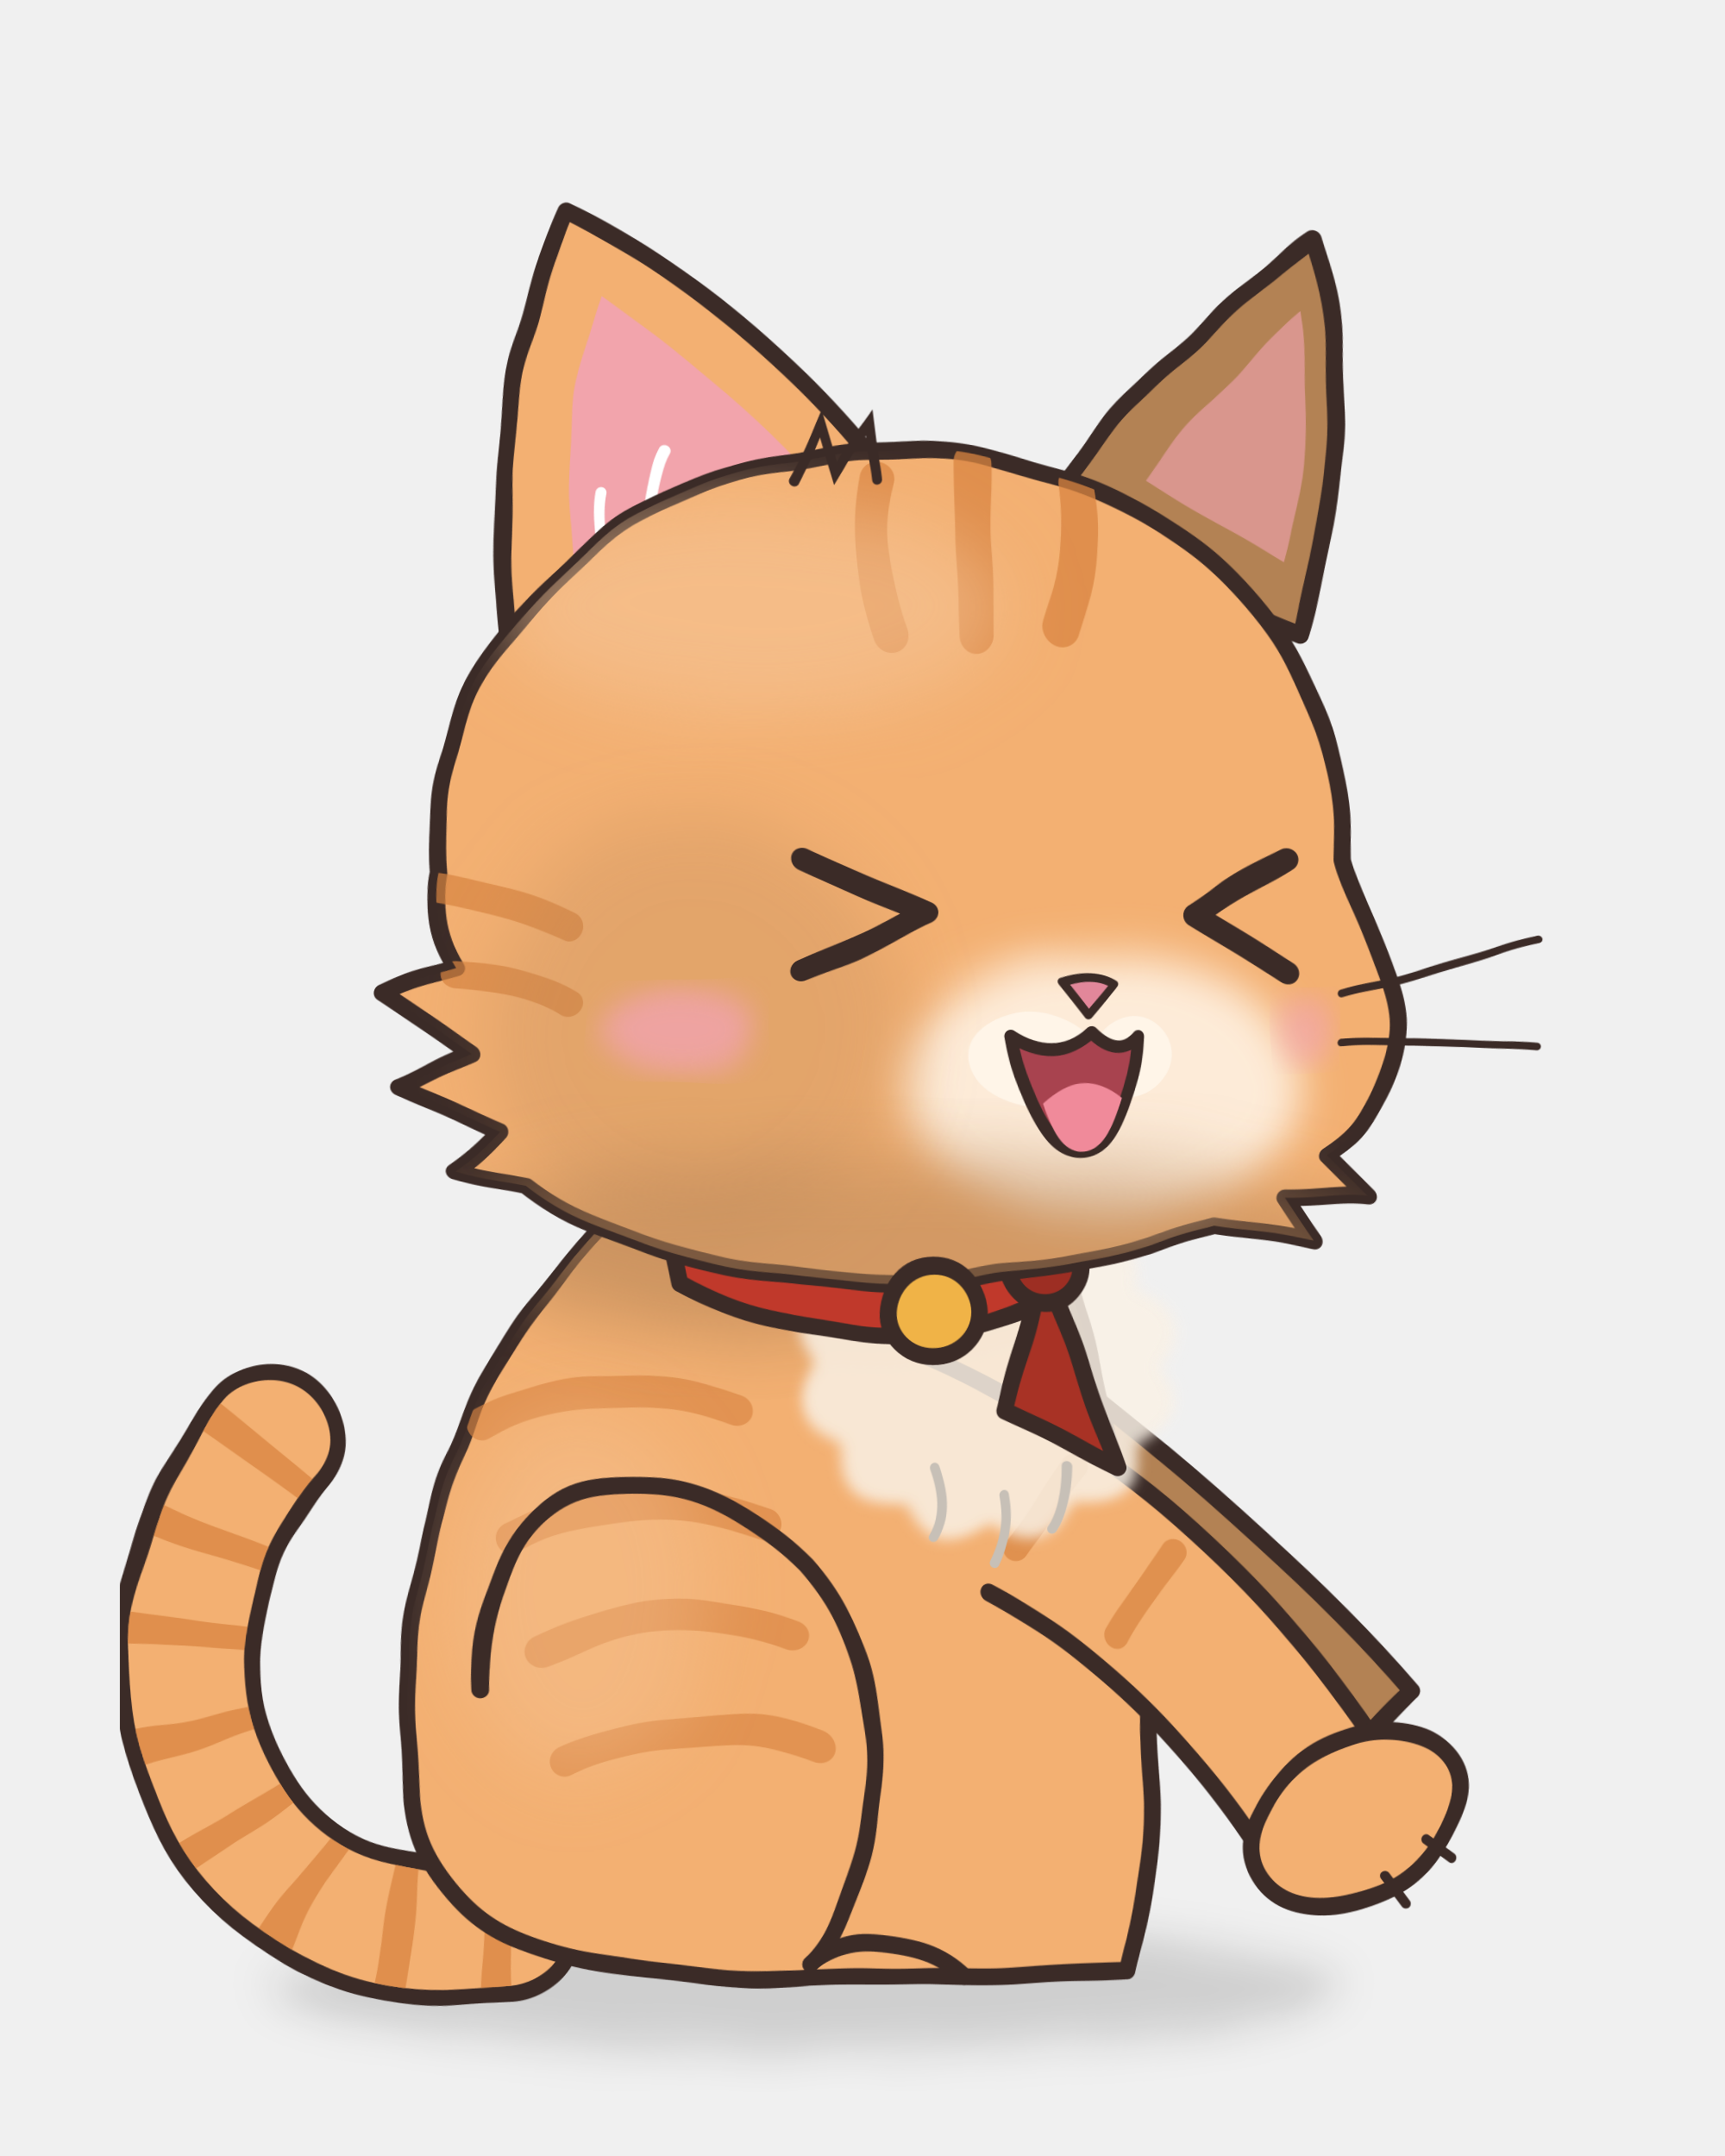
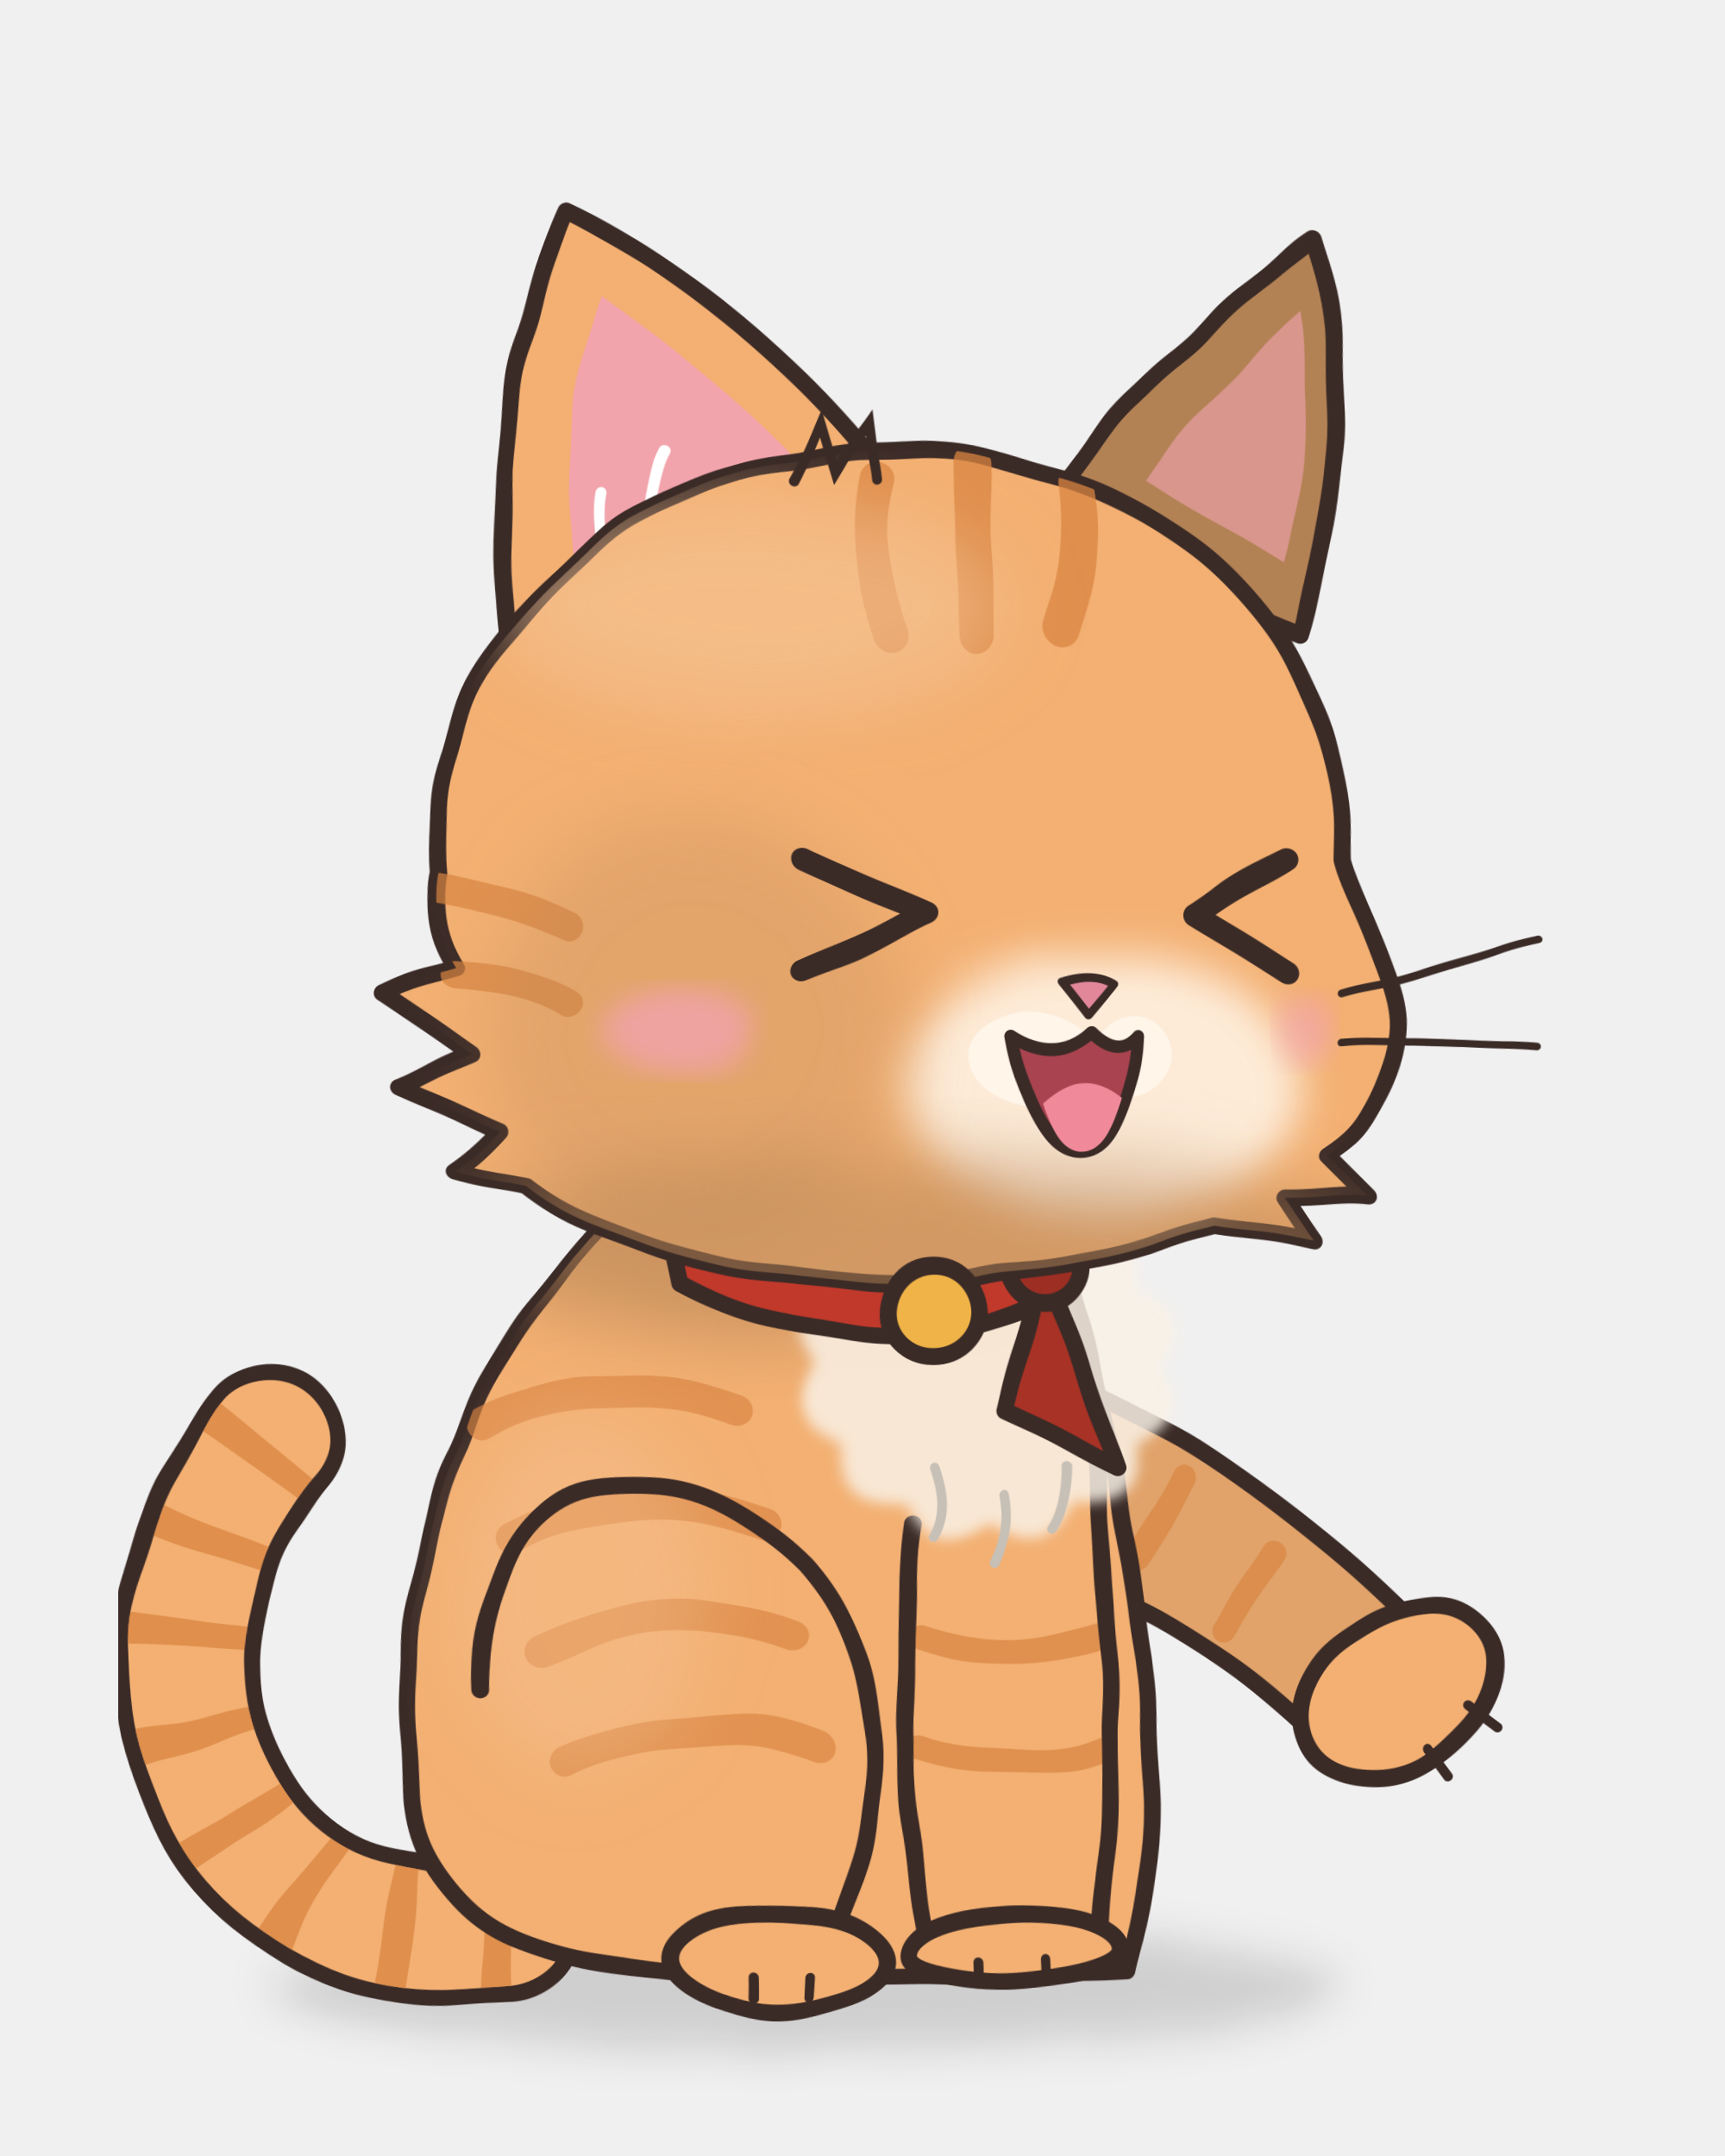
<svg xmlns="http://www.w3.org/2000/svg" viewBox="-104 -252 208 260">
  <defs>
    <filter id="ink" x="-5%" y="-5%" width="110%" height="110%">
      <feTurbulence type="fractalNoise" baseFrequency=".05" numOctaves="2" seed="3" result="n" />
      <feDisplacementMap in="SourceGraphic" in2="n" scale="2.2" />
    </filter>
    <filter id="pencil">
      <feTurbulence type="fractalNoise" baseFrequency="1.1 .35" numOctaves="2" seed="5" />
      <feColorMatrix values="0 0 0 0 .25  0 0 0 0 .2  0 0 0 0 .18  0 0 0 .22 -.02" />
      <feComposite in2="SourceGraphic" operator="in" />
    </filter>
    <filter id="blur1">
      <feGaussianBlur stdDeviation="1" />
    </filter>
    <filter id="blur2">
      <feGaussianBlur stdDeviation="2" />
    </filter>
    <filter id="blur3" x="-30%" y="-30%" width="160%" height="160%">
      <feGaussianBlur stdDeviation="3" />
    </filter>
    <filter id="blur4" x="-30%" y="-30%" width="160%" height="160%">
      <feGaussianBlur stdDeviation="5" />
    </filter>
  </defs>
  <g transform="translate(0 -150) scale(.85) translate(-120 -94)">
    <defs>
      <clipPath id="hsfoxorangeexcited">
        <path d="M60 98 C58 60 90 38 124 38 C160 38 188 60 188 96 C190 104 196 112 196 120 C196 128 192 134 186 138 L192 144 L180 144 L184 150 L170 148 C164 150 144 156 124 156 C102 156 82 150 72 142 L62 140 L68 134 L54 128 L64 123 L52 115 L62 111 C59 106 59 102 60 98 Z" />
      </clipPath>
      <clipPath id="bsfoxorangeexcited">
        <path d="M100 138 C68 150 52 194 56 228 C58 250 80 256 112 254 L158 254 C164 232 160 196 150 158 Z" />
      </clipPath>
    </defs>
    <g filter="url(#ink)">
      <ellipse cx="112" cy="256" rx="76" ry="9" fill="#000" opacity=".14" filter="url(#blur3)" />
      <path d="M70 248 C22 252 14 204 36 178" stroke="#3b2b27" stroke-width="21" fill="none" stroke-linecap="round" />
      <path d="M70 248 C22 252 14 204 36 178" stroke="#f3b072" stroke-width="16.5" fill="none" stroke-linecap="round" />
      <path d="M70 248 C22 252 14 204 36 178" stroke="#d98440" stroke-width="16.5" fill="none" stroke-dasharray="4 10" opacity=".75" />
-       <path d="M150 170 C168 184 186 200 198 214 L186 226 C174 214 158 200 146 192 Z" stroke="#3b2b27" stroke-width="2.4" stroke-linejoin="round" stroke-linecap="round" fill="#b38254" />
+       <path d="M136 166 C160 172 182 188 198 204 L186 222 C172 208 156 198 138 196 Z" stroke="#3b2b27" stroke-width="2.4" stroke-linejoin="round" stroke-linecap="round" fill="#e1a36a" />
+       <path d="M166 184 l-7 11 M178 194 l-7 11" stroke="#d98440" stroke-width="3.5" stroke-linecap="round" opacity=".7" />
+       <ellipse cx="196" cy="214" rx="15" ry="10.5" stroke="#3b2b27" stroke-width="2.4" stroke-linejoin="round" stroke-linecap="round" fill="#f3b072" transform="rotate(-35 196 214)" />
+       <path d="M200 222 l3 4 M206 216 l4 3" stroke="#3b2b27" stroke-width="1.4" fill="none" stroke-linecap="round" />
      <path d="M100 138 C68 150 52 194 56 228 C58 250 80 256 112 254 L158 254 C164 232 160 196 150 158 Z" stroke="#3b2b27" stroke-width="2.4" stroke-linejoin="round" stroke-linecap="round" fill="#f3b072" />
      <g clip-path="url(#bsfoxorangeexcited)">
        <path d="M66 176 q18 -8 36 -2" stroke="#d98440" stroke-width="4.5" fill="none" stroke-linecap="round" opacity=".65" />
        <path d="M70 192 q18 -8 36 -2" stroke="#d98440" stroke-width="4.5" fill="none" stroke-linecap="round" opacity=".65" />
        <path d="M74 208 q18 -8 36 -2" stroke="#d98440" stroke-width="4.5" fill="none" stroke-linecap="round" opacity=".65" />
        <path d="M78 224 q18 -8 36 -2" stroke="#d98440" stroke-width="4.5" fill="none" stroke-linecap="round" opacity=".65" />
        <ellipse cx="110" cy="150" rx="44" ry="14" fill="#b38254" opacity=".6" filter="url(#blur4)" />
        <ellipse cx="80" cy="200" rx="18" ry="26" fill="#f6c699" opacity=".35" filter="url(#blur4)" />
      </g>
      <path d="M66 214 C64 182 92 176 112 196 C126 212 124 240 112 252" fill="none" stroke="#3b2b27" stroke-width="2.4" stroke-linejoin="round" stroke-linecap="round" />
-       <path d="M112 252 C116 248 128 248 134 254" fill="none" stroke="#3b2b27" stroke-width="2.4" stroke-linejoin="round" stroke-linecap="round" />
-       <path d="M128 166 C152 176 176 196 192 220 L176 236 C164 218 148 204 132 196 Z" fill="#f3b072" />
-       <path d="M128 166 C152 176 176 196 192 220" fill="none" stroke="#3b2b27" stroke-width="2.4" stroke-linejoin="round" stroke-linecap="round" />
-       <path d="M176 236 C164 218 150 206 138 200" fill="none" stroke="#3b2b27" stroke-width="2.4" stroke-linejoin="round" stroke-linecap="round" />
-       <path d="M150 182 l-8 12 M164 194 l-8 12" stroke="#d98440" stroke-width="3.5" stroke-linecap="round" opacity=".7" />
-       <ellipse cx="190" cy="232" rx="16" ry="11" stroke="#3b2b27" stroke-width="2.4" stroke-linejoin="round" stroke-linecap="round" fill="#f3b072" transform="rotate(-30 190 232)" />
-       <path d="M194 240 l3 4 M200 235 l4 3" stroke="#3b2b27" stroke-width="1.4" fill="none" stroke-linecap="round" />
+       <ellipse cx="108" cy="252" rx="15" ry="7" stroke="#3b2b27" stroke-width="2.4" stroke-linejoin="round" stroke-linecap="round" fill="#f3b072" />
+       <path d="M104 254 v3 M112 254 v3" stroke="#3b2b27" stroke-width="1.4" fill="none" stroke-linecap="round" />
+       <path d="M128 176 C125 206 126 234 129 251 L154 251 C155 232 156 202 152 172 Z" fill="#f3b072" />
+       <path d="M128 206 q12 4 26 0 M128 222 q12 4 26 0" stroke="#d98440" stroke-width="3.5" fill="none" stroke-linecap="round" opacity=".7" />
+       <path d="M127 190 C125 210 126 234 129 251" fill="none" stroke="#3b2b27" stroke-width="2.4" stroke-linejoin="round" stroke-linecap="round" />
+       <path d="M152 172 C156 202 155 232 154 251" fill="none" stroke="#3b2b27" stroke-width="2.4" stroke-linejoin="round" stroke-linecap="round" />
+       <path d="M126 251 C126 244 157 244 157 251 C157 256 126 256 126 251 Z" stroke="#3b2b27" stroke-width="2.4" stroke-linejoin="round" stroke-linecap="round" fill="#f3b072" />
+       <path d="M136 252 v3 M146 252 v3" stroke="#3b2b27" stroke-width="1.4" fill="none" stroke-linecap="round" />
      <path d="M162.0 168.0 Q167.9 175.5 158.8 179.0 Q159.9 188.5 150.0 187.1 Q146.0 196.0 138.0 190.0 Q130.0 196.0 126.0 187.1 Q116.1 188.5 117.2 179.0 Q108.1 175.5 114.0 168.0 Q108.1 160.5 117.2 157.0 Q116.1 147.5 126.0 148.9 Q130.0 140.0 138.0 146.0 Q146.0 140.0 150.0 148.9 Q159.9 147.5 158.8 157.0 Q167.9 160.5 162.0 168.0Z" fill="#f9f1e5" opacity="0.85" filter="url(#blur1)" />
      <path d="M130 182 q2 6 0 10 M140 186 q1 6 -1 10 M149 182 q0 6 -2 9" stroke="#c7c0b7" stroke-width="1.4" fill="none" stroke-linecap="round" />
      <path d="M92 144 Q122 160 150 148 L148 158 Q120 170 94 156 Z" stroke="#3b2b27" stroke-width="2.4" stroke-linejoin="round" stroke-linecap="round" fill="#c0392b" />
      <path d="M146 154 L156 182 L140 174 Z" stroke="#3b2b27" stroke-width="2.4" stroke-linejoin="round" stroke-linecap="round" fill="#a83225" />
      <circle cx="146" cy="154" r="5" stroke="#3b2b27" stroke-width="2.4" stroke-linejoin="round" stroke-linecap="round" fill="#9d2e23" />
      <path d="M144 48 C156 32 170 18 184 8 C189 26 188 46 182 64 Z" stroke="#3b2b27" stroke-width="2.4" stroke-linejoin="round" stroke-linecap="round" fill="#b38254" />
      <path d="M160 42 C168 32 176 24 182 18 C184 32 183 44 180 54 Z" fill="#f2a3b3" opacity=".6" />
      <path d="M72 78 C66 54 68 28 78 4 C98 14 116 30 128 48 Z" stroke="#3b2b27" stroke-width="2.4" stroke-linejoin="round" stroke-linecap="round" fill="#f3b072" />
      <path d="M80 66 C77 48 78 30 83 16 C97 26 109 36 118 48 Z" fill="#f2a3b3" opacity=".9" />
      <path d="M90 56 q-1 -12 2 -18 M97 58 q0 -10 4 -15 M84 58 q-2 -9 -1 -14" stroke="#fff" stroke-width="1.6" fill="none" stroke-linecap="round" />
      <path d="M60 98 C58 60 90 38 124 38 C160 38 188 60 188 96 C190 104 196 112 196 120 C196 128 192 134 186 138 L192 144 L180 144 L184 150 L170 148 C164 150 144 156 124 156 C102 156 82 150 72 142 L62 140 L68 134 L54 128 L64 123 L52 115 L62 111 C59 106 59 102 60 98 Z" stroke="#3b2b27" stroke-width="2.4" stroke-linejoin="round" stroke-linecap="round" fill="#f3b072" />
      <g clip-path="url(#hsfoxorangeexcited)">
        <path d="M122 42 q-2 10 2 22 M136 40 v24 M150 42 q2 10 -2 21" stroke="#d98440" stroke-width="5" fill="none" stroke-linecap="round" opacity=".75" />
        <path d="M60 100 q10 1 18 5 M62 112 q10 0 16 4" stroke="#d98440" stroke-width="4" fill="none" stroke-linecap="round" opacity=".7" />
        <ellipse cx="154.031" cy="128" rx="28" ry="19" fill="#fff6ea" opacity=".85" filter="url(#blur3)" />
        <ellipse cx="104" cy="60" rx="36" ry="15" fill="#f6c699" opacity=".55" filter="url(#blur4)" />
        <ellipse cx="96" cy="120" rx="30" ry="30" fill="#b38254" opacity=".25" filter="url(#blur4)" />
        <ellipse cx="124" cy="152" rx="70" ry="14" fill="#b38254" opacity=".5" filter="url(#blur4)" />
      </g>
      <path d="M110 42 l4 -8 l2 7 l5 -7 l1 8" stroke="#3b2b27" stroke-width="1.4" fill="none" stroke-linecap="round" />
      <path d="M111.65 96 L129.65 104 L111.65 112" stroke="#3b2b27" fill="none" stroke-linecap="round" stroke-linejoin="round" stroke-width="3.2" />
      <path d="M180.251 96 L167.224 104 L180.251 112" stroke="#3b2b27" fill="none" stroke-linecap="round" stroke-linejoin="round" stroke-width="3.2" />
      <ellipse cx="93.954" cy="120" rx="11" ry="6" fill="#f2a3b3" opacity=".75" filter="url(#blur2)" />
      <ellipse cx="182.868" cy="120" rx="4" ry="5" fill="#f2a3b3" opacity=".6" filter="url(#blur2)" />
      <ellipse cx="144.031" cy="124" rx="9" ry="6.5" fill="#fff6ea" opacity=".9" />
      <ellipse cx="158.031" cy="124" rx="6" ry="6" fill="#fff6ea" opacity=".9" />
      <path d="M148.031 113 Q152.031 111 155.031 113 L151.531 117.5 Z" fill="#e2879a" stroke="#3b2b27" stroke-width="1.2" stroke-linejoin="round" />
      <path d="M141.031 121 Q147.031 125 152.031 120 Q156.031 124 159.031 121 Q158.031 137 151.031 137 Q144.031 137 141.031 121 Z" fill="#a8434f" stroke="#3b2b27" stroke-width="1.8" stroke-linejoin="round" />
      <path d="M145.031 130 Q151.031 125 157.031 130 Q155.031 137 151.031 137 Q147.031 137 145.031 130 Z" fill="#f08a9a" />
      <path d="M188 115 q14 -3.2 28 -7.6" stroke="#3b2b27" stroke-width="1.1" fill="none" stroke-linecap="round" />
      <path d="M188 122 q14 -0.4 28 0.8" stroke="#3b2b27" stroke-width="1.1" fill="none" stroke-linecap="round" />
      <g transform="translate(6 0)">
        <circle cx="124" cy="160" r="6.5" stroke="#3b2b27" stroke-width="2.4" stroke-linejoin="round" stroke-linecap="round" fill="#f0b347" />
      </g>
    </g>
  </g>
</svg>
